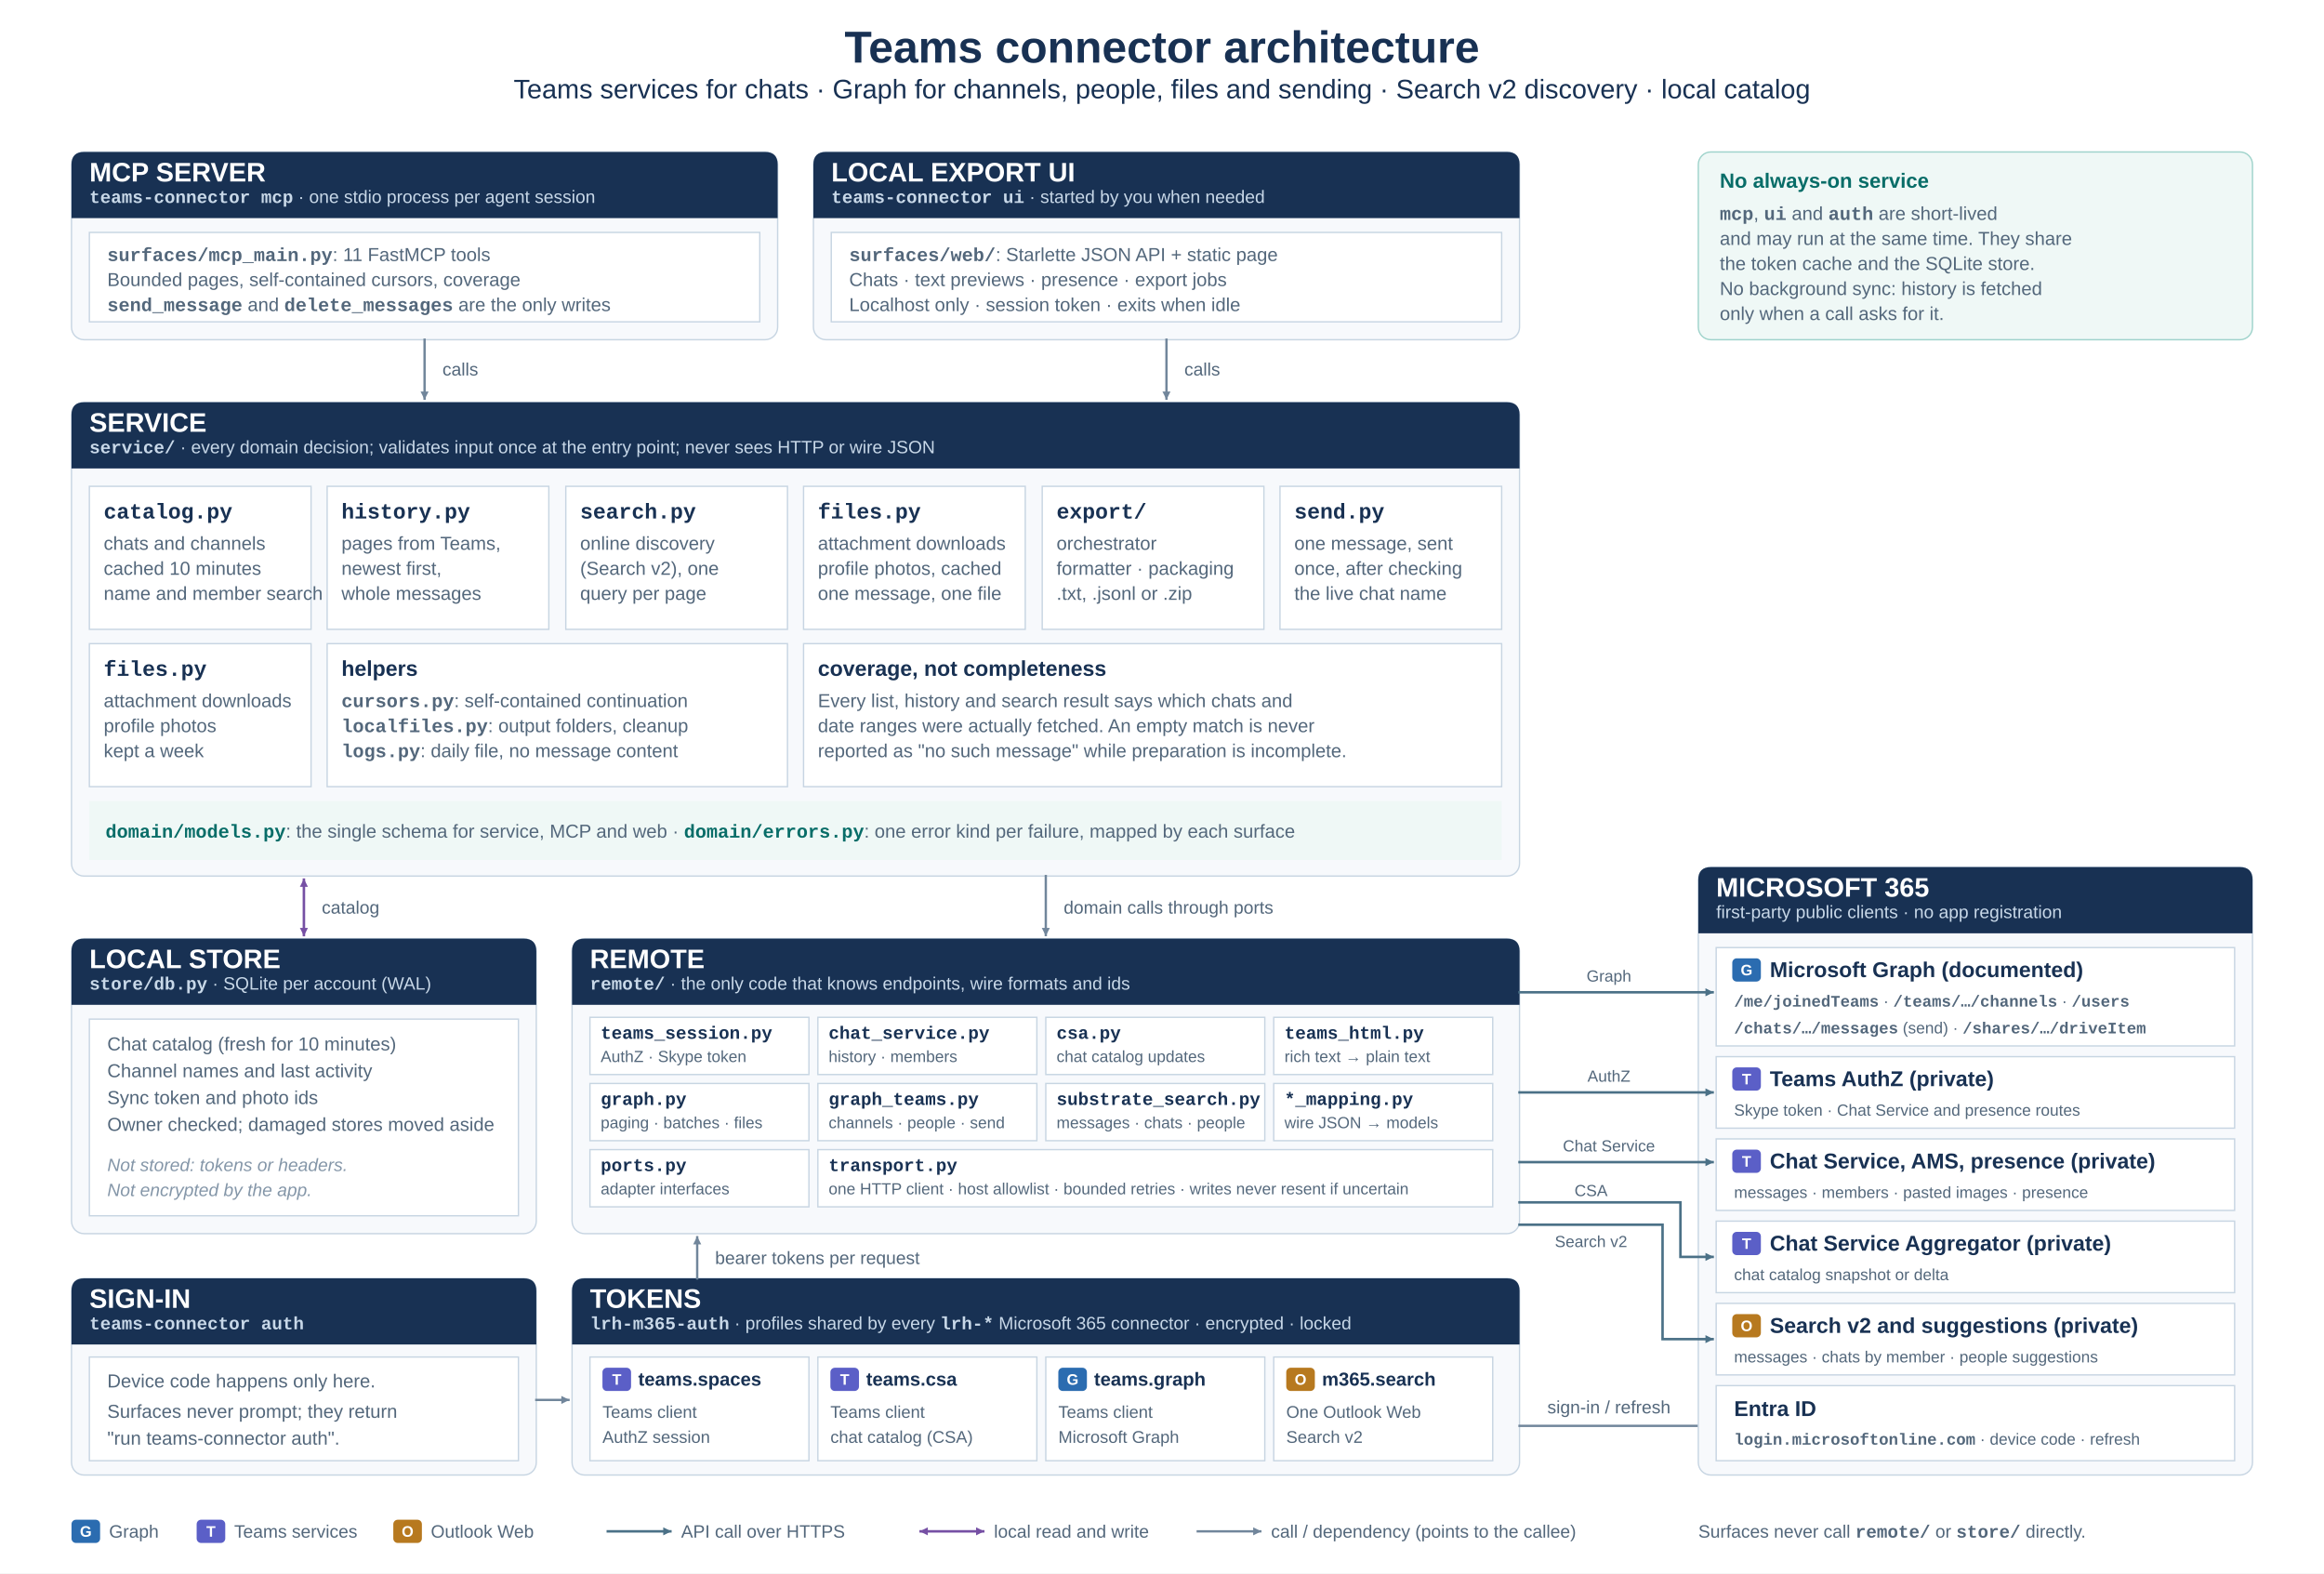
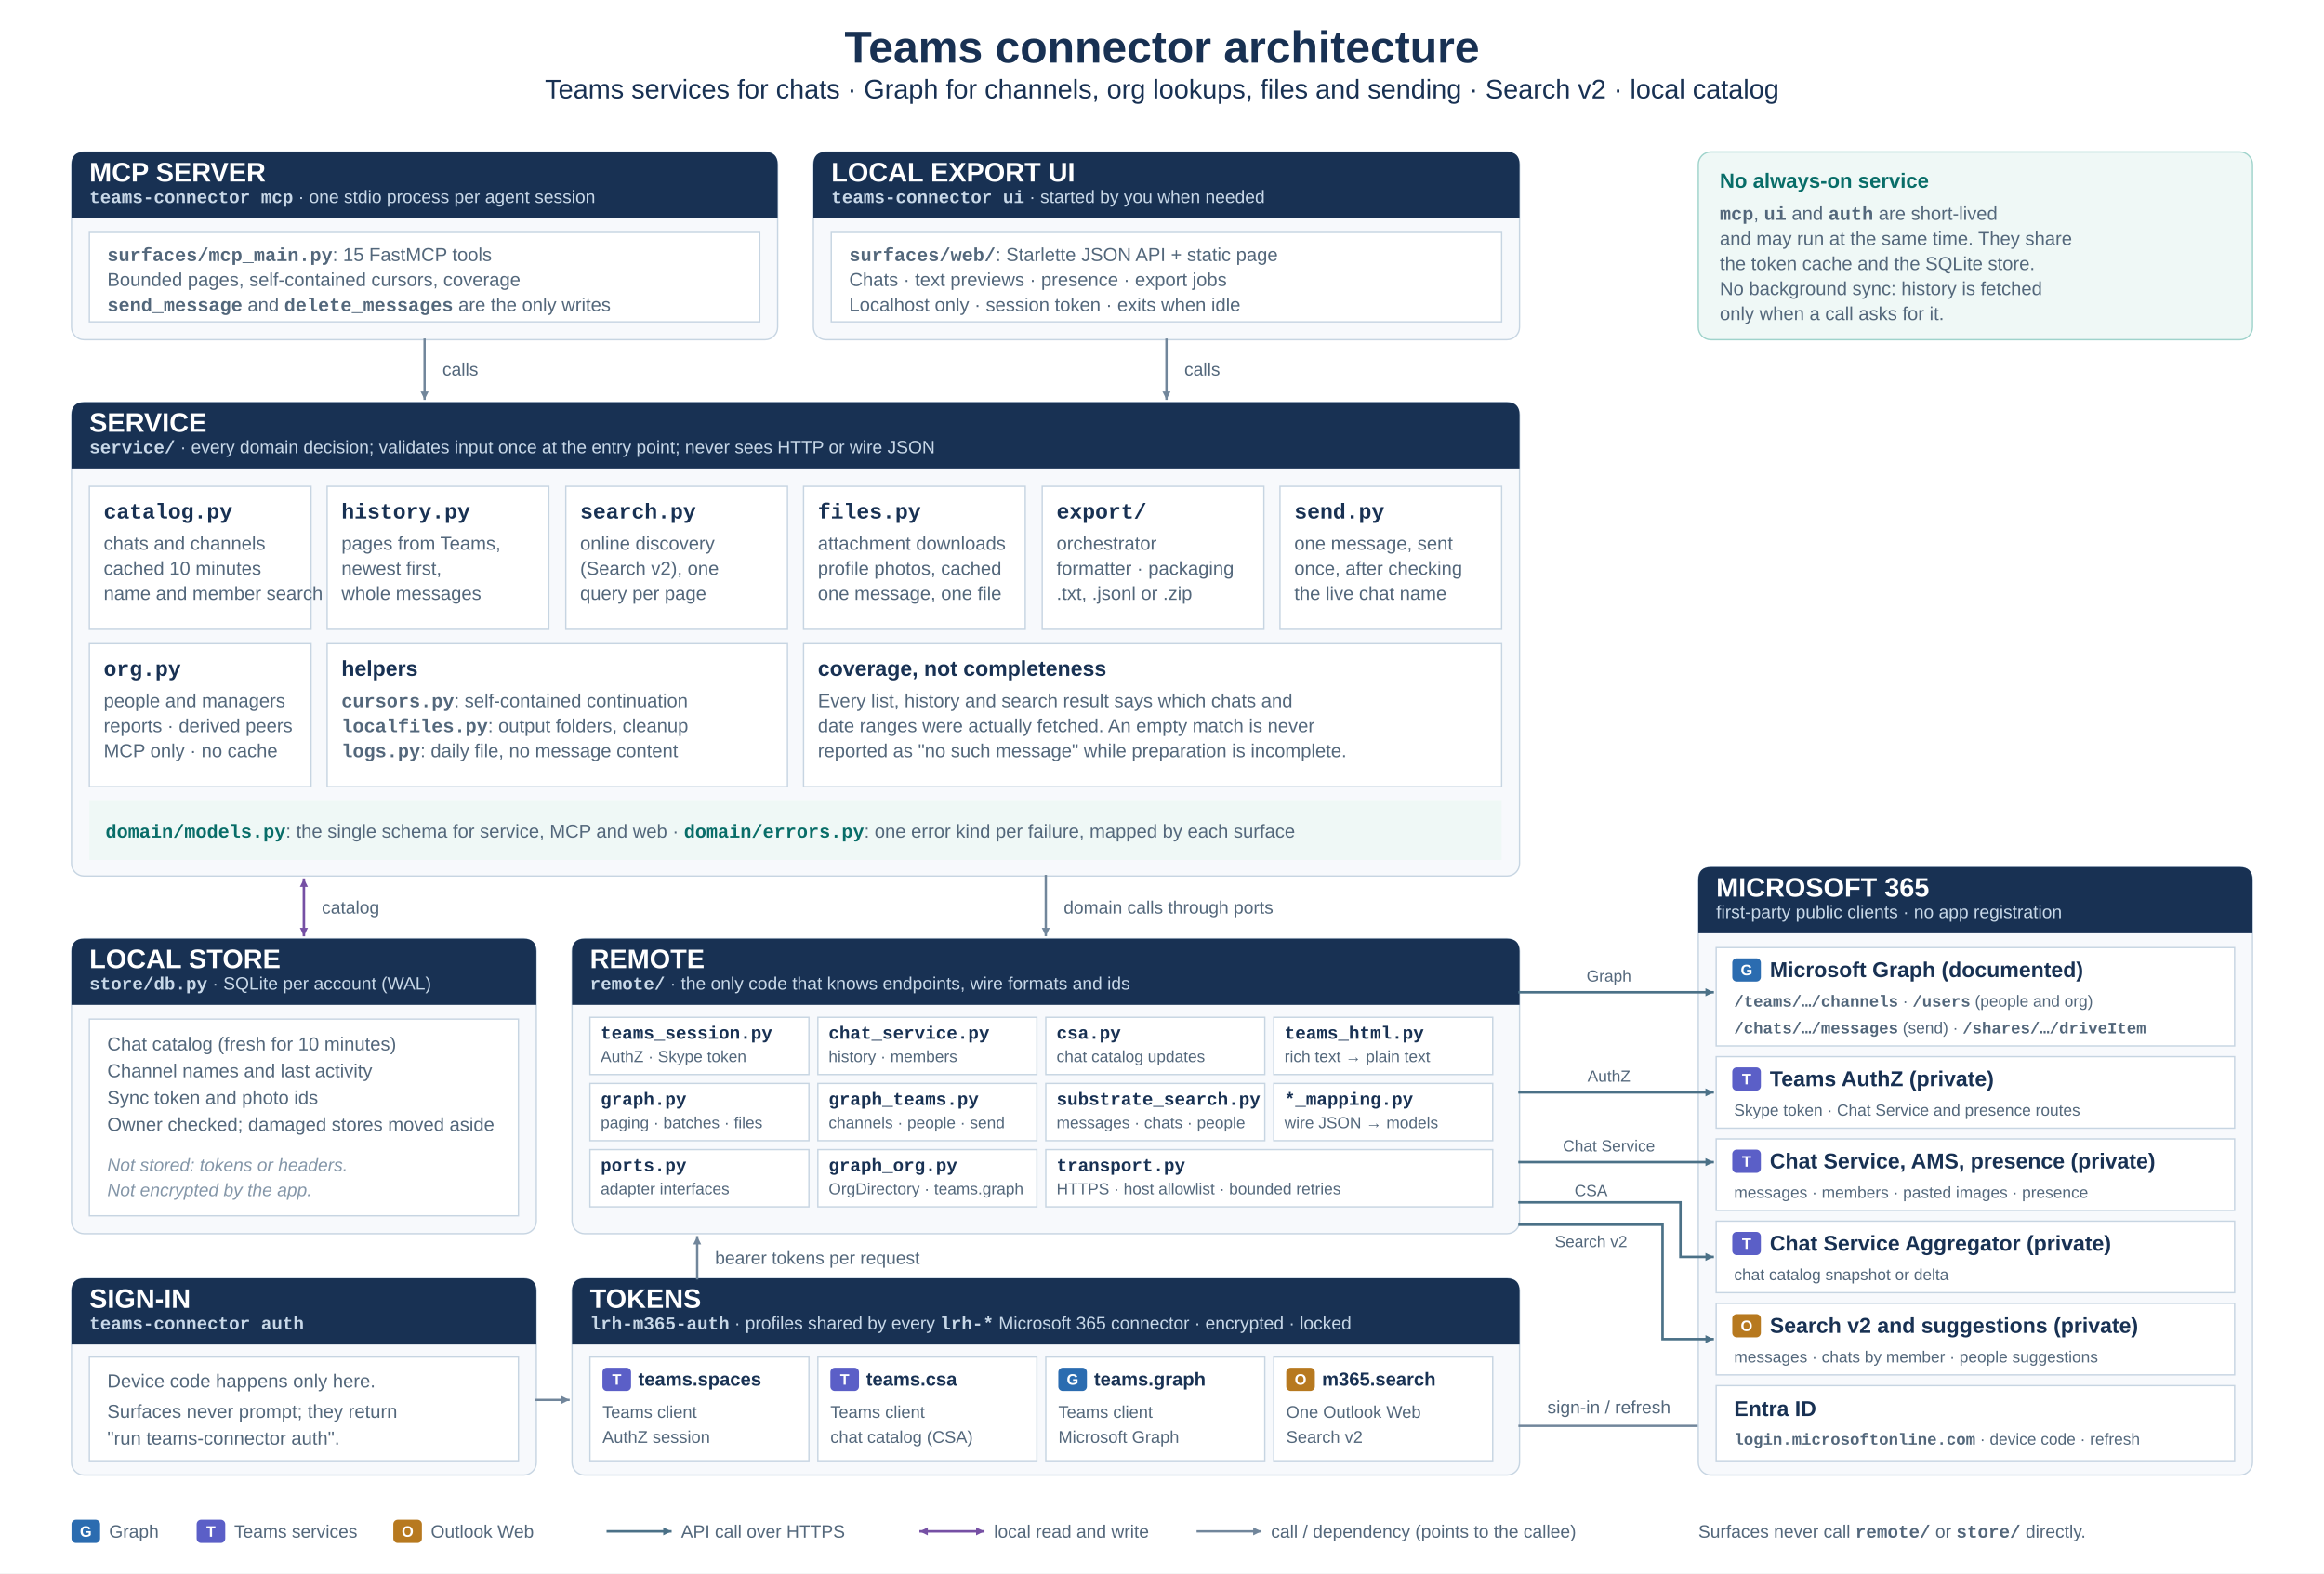
<svg xmlns="http://www.w3.org/2000/svg" width="2600" height="1760" viewBox="0 0 2600 1760" role="img" aria-labelledby="title description">
  <defs>
    <style>
      text { font-family: Arial, Helvetica, sans-serif; }
      .title { fill: #183153; font-size: 50px; font-weight: 700; }
      .subtitle { fill: #183153; font-size: 30px; }
      .card-title { fill: #fff; font-size: 30px; font-weight: 700; }
      .card-subtitle { fill: #c8d8e8; font-size: 20px; }
      .section-title { fill: #183153; font-size: 24px; font-weight: 700; }
      .detail { fill: #53677b; font-size: 21px; }
      .muted { fill: #8496a8; font-size: 20px; font-style: italic; }
      .code { font-family: "Courier New", Consolas, monospace; font-weight: 700; }
      .badge { fill: #fff; font-size: 17px; font-weight: 700; }
      .note-title { fill: #086d68; font-size: 23px; font-weight: 700; }
      .flow-label { fill: #53677b; font-size: 20px; }
      .call-flow { fill: none; stroke: #71869b; stroke-width: 2.6; stroke-linecap: square; stroke-linejoin: miter; marker-end: url(#arrow); }
      .api-flow { fill: none; stroke: #4b7187; stroke-width: 2.8; stroke-linecap: square; marker-end: url(#api-arrow); }
      .local-flow { fill: none; stroke: #7650a4; stroke-width: 2.8; stroke-linecap: square; marker-start: url(#purple-arrow); marker-end: url(#purple-arrow); }
    </style>
    <marker id="arrow" markerWidth="9" markerHeight="9" refX="8" refY="4.5" orient="auto" markerUnits="userSpaceOnUse">
      <path d="M0 0 L9 4.5 L0 9 Z" fill="#71869b" />
    </marker>
    <marker id="api-arrow" markerWidth="9" markerHeight="9" refX="8" refY="4.5" orient="auto" markerUnits="userSpaceOnUse">
      <path d="M0 0 L9 4.5 L0 9 Z" fill="#4b7187" />
    </marker>
    <marker id="purple-arrow" markerWidth="9" markerHeight="9" refX="8" refY="4.5" orient="auto-start-reverse" markerUnits="userSpaceOnUse">
      <path d="M0 0 L9 4.5 L0 9 Z" fill="#7650a4" />
    </marker>
  </defs>
  <rect width="2600" height="1760" fill="#fff" />
  <text class="title" x="1300" y="70" text-anchor="middle">Teams connector architecture</text>
-   <text class="subtitle" x="1300" y="110" text-anchor="middle">Teams services for chats · Graph for channels, people, files and sending · Search v2 discovery · local catalog</text>
+   <text class="subtitle" x="1300" y="110" text-anchor="middle">Teams services for chats · Graph for channels, org lookups, files and sending · Search v2 · local catalog</text>
  <rect x="80" y="170" width="790" height="210" rx="14" fill="#f7f9fc" stroke="#c7d5e2" stroke-width="1.5" />
  <path d="M80 244 V184 Q80 170 94 170 H856 Q870 170 870 184 V244 Z" fill="#183153" />
  <text class="card-title" x="100" y="203">MCP SERVER</text>
  <text class="card-subtitle" x="100" y="227">
    <tspan class="code">teams-connector mcp</tspan> · one stdio process per agent session</text>
  <rect x="100" y="260" width="750" height="100" fill="#fff" stroke="#c7d5e2" stroke-width="1.5" />
  <text class="detail" x="120" y="292">
-     <tspan class="code">surfaces/mcp_main.py</tspan>: 11 FastMCP tools</text>
+     <tspan class="code">surfaces/mcp_main.py</tspan>: 15 FastMCP tools</text>
  <text class="detail" x="120" y="320">Bounded pages, self-contained cursors, coverage</text>
  <text class="detail" x="120" y="348">
    <tspan class="code">send_message</tspan> and <tspan class="code">delete_messages</tspan> are the only writes</text>
  <rect x="910" y="170" width="790" height="210" rx="14" fill="#f7f9fc" stroke="#c7d5e2" stroke-width="1.5" />
  <path d="M910 244 V184 Q910 170 924 170 H1686 Q1700 170 1700 184 V244 Z" fill="#183153" />
  <text class="card-title" x="930" y="203">LOCAL EXPORT UI</text>
  <text class="card-subtitle" x="930" y="227">
    <tspan class="code">teams-connector ui</tspan> · started by you when needed</text>
  <rect x="930" y="260" width="750" height="100" fill="#fff" stroke="#c7d5e2" stroke-width="1.5" />
  <text class="detail" x="950" y="292">
    <tspan class="code">surfaces/web/</tspan>: Starlette JSON API + static page</text>
  <text class="detail" x="950" y="320">Chats · text previews · presence · export jobs</text>
  <text class="detail" x="950" y="348">Localhost only · session token · exits when idle</text>
  <rect x="1900" y="170" width="620" height="210" rx="14" fill="#eff8f6" stroke="#9fd3cb" stroke-width="1.5" />
  <text class="note-title" x="1924" y="210">No always-on service</text>
  <text class="detail" x="1924" y="246">
    <tspan class="code">mcp</tspan>, <tspan class="code">ui</tspan> and <tspan class="code">auth</tspan> are short-lived</text>
  <text class="detail" x="1924" y="274">and may run at the same time. They share</text>
  <text class="detail" x="1924" y="302">the token cache and the SQLite store.</text>
  <text class="detail" x="1924" y="330">No background sync: history is fetched</text>
  <text class="detail" x="1924" y="358">only when a call asks for it.</text>
  <path class="call-flow" d="M475 380 V446" />
  <path class="call-flow" d="M1305 380 V446" />
  <text class="flow-label" x="495" y="420">calls</text>
  <text class="flow-label" x="1325" y="420">calls</text>
  <rect x="80" y="450" width="1620" height="530" rx="14" fill="#f7f9fc" stroke="#c7d5e2" stroke-width="1.5" />
  <path d="M80 524 V464 Q80 450 94 450 H1686 Q1700 450 1700 464 V524 Z" fill="#183153" />
  <text class="card-title" x="100" y="483">SERVICE</text>
  <text class="card-subtitle" x="100" y="507">
    <tspan class="code">service/</tspan> · every domain decision; validates input once at the entry point; never sees HTTP or wire JSON</text>
  <rect x="100" y="544" width="248" height="160" fill="#fff" stroke="#c7d5e2" stroke-width="1.5" />
  <text class="section-title code" x="116" y="580">catalog.py</text>
  <text class="detail" x="116" y="615">chats and channels</text>
  <text class="detail" x="116" y="643">cached 10 minutes</text>
  <text class="detail" x="116" y="671">name and member search</text>
  <rect x="366" y="544" width="248" height="160" fill="#fff" stroke="#c7d5e2" stroke-width="1.5" />
  <text class="section-title code" x="382" y="580">history.py</text>
  <text class="detail" x="382" y="615">pages from Teams,</text>
  <text class="detail" x="382" y="643">newest first,</text>
  <text class="detail" x="382" y="671">whole messages</text>
  <rect x="633" y="544" width="248" height="160" fill="#fff" stroke="#c7d5e2" stroke-width="1.5" />
  <text class="section-title code" x="649" y="580">search.py</text>
  <text class="detail" x="649" y="615">online discovery</text>
  <text class="detail" x="649" y="643">(Search v2), one</text>
  <text class="detail" x="649" y="671">query per page</text>
  <rect x="899" y="544" width="248" height="160" fill="#fff" stroke="#c7d5e2" stroke-width="1.5" />
  <text class="section-title code" x="915" y="580">files.py</text>
  <text class="detail" x="915" y="615">attachment downloads</text>
  <text class="detail" x="915" y="643">profile photos, cached</text>
  <text class="detail" x="915" y="671">one message, one file</text>
  <rect x="1166" y="544" width="248" height="160" fill="#fff" stroke="#c7d5e2" stroke-width="1.5" />
  <text class="section-title code" x="1182" y="580">export/</text>
  <text class="detail" x="1182" y="615">orchestrator</text>
  <text class="detail" x="1182" y="643">formatter · packaging</text>
  <text class="detail" x="1182" y="671">.txt, .jsonl or .zip</text>
  <rect x="1432" y="544" width="248" height="160" fill="#fff" stroke="#c7d5e2" stroke-width="1.5" />
  <text class="section-title code" x="1448" y="580">send.py</text>
  <text class="detail" x="1448" y="615">one message, sent</text>
  <text class="detail" x="1448" y="643">once, after checking</text>
  <text class="detail" x="1448" y="671">the live chat name</text>
  <rect x="100" y="720" width="248" height="160" fill="#fff" stroke="#c7d5e2" stroke-width="1.5" />
-   <text class="section-title code" x="116" y="756">files.py</text>
-   <text class="detail" x="116" y="791">attachment downloads</text>
-   <text class="detail" x="116" y="819">profile photos</text>
-   <text class="detail" x="116" y="847">kept a week</text>
+   <text class="section-title code" x="116" y="756">org.py</text>
+   <text class="detail" x="116" y="791">people and managers</text>
+   <text class="detail" x="116" y="819">reports · derived peers</text>
+   <text class="detail" x="116" y="847">MCP only · no cache</text>
  <rect x="366" y="720" width="515" height="160" fill="#fff" stroke="#c7d5e2" stroke-width="1.5" />
  <text class="section-title" x="382" y="756">helpers</text>
  <text class="detail" x="382" y="791">
    <tspan class="code">cursors.py</tspan>: self-contained continuation</text>
  <text class="detail" x="382" y="819">
    <tspan class="code">localfiles.py</tspan>: output folders, cleanup</text>
  <text class="detail" x="382" y="847">
    <tspan class="code">logs.py</tspan>: daily file, no message content</text>
  <rect x="899" y="720" width="781" height="160" fill="#fff" stroke="#c7d5e2" stroke-width="1.5" />
  <text class="section-title" x="915" y="756">coverage, not completeness</text>
  <text class="detail" x="915" y="791">Every list, history and search result says which chats and</text>
  <text class="detail" x="915" y="819">date ranges were actually fetched. An empty match is never</text>
  <text class="detail" x="915" y="847">reported as "no such message" while preparation is incomplete.</text>
  <rect x="100" y="896" width="1580" height="66" fill="#eff8f6" />
  <text class="detail" x="118" y="937">
    <tspan class="code" fill="#086d68">domain/models.py</tspan>: the single schema for service, MCP and web  ·  <tspan class="code" fill="#086d68">domain/errors.py</tspan>: one error kind per failure, mapped by each surface</text>
  <path class="local-flow" d="M340 984 V1046" />
  <text class="flow-label" x="360" y="1022">catalog</text>
  <path class="call-flow" d="M1170 980 V1046" />
  <text class="flow-label" x="1190" y="1022">domain calls through ports</text>
  <rect x="80" y="1050" width="520" height="330" rx="14" fill="#f7f9fc" stroke="#c7d5e2" stroke-width="1.5" />
  <path d="M80 1124 V1064 Q80 1050 94 1050 H586 Q600 1050 600 1064 V1124 Z" fill="#183153" />
  <text class="card-title" x="100" y="1083">LOCAL STORE</text>
  <text class="card-subtitle" x="100" y="1107">
    <tspan class="code">store/db.py</tspan> · SQLite per account (WAL)</text>
  <rect x="100" y="1140" width="480" height="220" fill="#fff" stroke="#c7d5e2" stroke-width="1.5" />
  <text class="detail" x="120" y="1175">Chat catalog (fresh for 10 minutes)</text>
  <text class="detail" x="120" y="1205">Channel names and last activity</text>
  <text class="detail" x="120" y="1235">Sync token and photo ids</text>
  <text class="detail" x="120" y="1265">Owner checked; damaged stores moved aside</text>
  <text class="muted" x="120" y="1310">Not stored: tokens or headers.</text>
  <text class="muted" x="120" y="1338">Not encrypted by the app.</text>
  <rect x="640" y="1050" width="1060" height="330" rx="14" fill="#f7f9fc" stroke="#c7d5e2" stroke-width="1.5" />
  <path d="M640 1124 V1064 Q640 1050 654 1050 H1686 Q1700 1050 1700 1064 V1124 Z" fill="#183153" />
  <text class="card-title" x="660" y="1083">REMOTE</text>
  <text class="card-subtitle" x="660" y="1107">
    <tspan class="code">remote/</tspan> · the only code that knows endpoints, wire formats and ids</text>
  <rect x="660" y="1138" width="245" height="64" fill="#fff" stroke="#c7d5e2" stroke-width="1.5" />
  <text class="section-title code" x="672" y="1162" style="font-size:20px">teams_session.py</text>
  <text class="detail" x="672" y="1188" style="font-size:18px">AuthZ · Skype token</text>
  <rect x="915" y="1138" width="245" height="64" fill="#fff" stroke="#c7d5e2" stroke-width="1.5" />
  <text class="section-title code" x="927" y="1162" style="font-size:20px">chat_service.py</text>
  <text class="detail" x="927" y="1188" style="font-size:18px">history · members</text>
  <rect x="1170" y="1138" width="245" height="64" fill="#fff" stroke="#c7d5e2" stroke-width="1.5" />
  <text class="section-title code" x="1182" y="1162" style="font-size:20px">csa.py</text>
  <text class="detail" x="1182" y="1188" style="font-size:18px">chat catalog updates</text>
  <rect x="1425" y="1138" width="245" height="64" fill="#fff" stroke="#c7d5e2" stroke-width="1.5" />
  <text class="section-title code" x="1437" y="1162" style="font-size:20px">teams_html.py</text>
  <text class="detail" x="1437" y="1188" style="font-size:18px">rich text → plain text</text>
  <rect x="660" y="1212" width="245" height="64" fill="#fff" stroke="#c7d5e2" stroke-width="1.5" />
  <text class="section-title code" x="672" y="1236" style="font-size:20px">graph.py</text>
  <text class="detail" x="672" y="1262" style="font-size:18px">paging · batches · files</text>
  <rect x="915" y="1212" width="245" height="64" fill="#fff" stroke="#c7d5e2" stroke-width="1.5" />
  <text class="section-title code" x="927" y="1236" style="font-size:20px">graph_teams.py</text>
  <text class="detail" x="927" y="1262" style="font-size:18px">channels · people · send</text>
  <rect x="1170" y="1212" width="245" height="64" fill="#fff" stroke="#c7d5e2" stroke-width="1.5" />
  <text class="section-title code" x="1182" y="1236" style="font-size:20px">substrate_search.py</text>
  <text class="detail" x="1182" y="1262" style="font-size:18px">messages · chats · people</text>
  <rect x="1425" y="1212" width="245" height="64" fill="#fff" stroke="#c7d5e2" stroke-width="1.5" />
  <text class="section-title code" x="1437" y="1236" style="font-size:20px">*_mapping.py</text>
  <text class="detail" x="1437" y="1262" style="font-size:18px">wire JSON → models</text>
  <rect x="660" y="1286" width="245" height="64" fill="#fff" stroke="#c7d5e2" stroke-width="1.5" />
  <text class="section-title code" x="672" y="1310" style="font-size:20px">ports.py</text>
  <text class="detail" x="672" y="1336" style="font-size:18px">adapter interfaces</text>
-   <rect x="915" y="1286" width="755" height="64" fill="#fff" stroke="#c7d5e2" stroke-width="1.5" />
-   <text class="section-title code" x="927" y="1310" style="font-size:20px">transport.py</text>
-   <text class="detail" x="927" y="1336" style="font-size:18px">one HTTP client · host allowlist · bounded retries · writes never resent if uncertain</text>
+   <rect x="915" y="1286" width="245" height="64" fill="#fff" stroke="#c7d5e2" stroke-width="1.5" />
+   <text class="section-title code" x="927" y="1310" style="font-size:20px">graph_org.py</text>
+   <text class="detail" x="927" y="1336" style="font-size:18px">OrgDirectory · teams.graph</text>
+   <rect x="1170" y="1286" width="500" height="64" fill="#fff" stroke="#c7d5e2" stroke-width="1.5" />
+   <text class="section-title code" x="1182" y="1310" style="font-size:20px">transport.py</text>
+   <text class="detail" x="1182" y="1336" style="font-size:18px">HTTPS · host allowlist · bounded retries</text>
  <rect x="80" y="1430" width="520" height="220" rx="14" fill="#f7f9fc" stroke="#c7d5e2" stroke-width="1.5" />
  <path d="M80 1504 V1444 Q80 1430 94 1430 H586 Q600 1430 600 1444 V1504 Z" fill="#183153" />
  <text class="card-title" x="100" y="1463">SIGN-IN</text>
  <text class="card-subtitle" x="100" y="1487">
    <tspan class="code">teams-connector auth</tspan>
  </text>
  <rect x="100" y="1518" width="480" height="116" fill="#fff" stroke="#c7d5e2" stroke-width="1.5" />
  <text class="detail" x="120" y="1552">Device code happens only here.</text>
  <text class="detail" x="120" y="1586">Surfaces never prompt; they return</text>
  <text class="detail" x="120" y="1616">"run teams-connector auth".</text>
  <path class="call-flow" d="M600 1566 H636" />
  <rect x="640" y="1430" width="1060" height="220" rx="14" fill="#f7f9fc" stroke="#c7d5e2" stroke-width="1.5" />
  <path d="M640 1504 V1444 Q640 1430 654 1430 H1686 Q1700 1430 1700 1444 V1504 Z" fill="#183153" />
  <text class="card-title" x="660" y="1463">TOKENS</text>
  <text class="card-subtitle" x="660" y="1487">
    <tspan class="code">lrh-m365-auth</tspan> · profiles shared by every <tspan class="code">lrh-*</tspan> Microsoft 365 connector · encrypted · locked</text>
  <rect x="660" y="1518" width="245" height="116" fill="#fff" stroke="#c7d5e2" stroke-width="1.5" />
  <rect x="674" y="1530" width="32" height="26" rx="5" fill="#5b5fc7" />
  <text class="badge" x="690" y="1549" text-anchor="middle">T</text>
  <text class="section-title" x="714" y="1550" style="font-size:21px">teams.spaces</text>
  <text class="detail" x="674" y="1586" style="font-size:19px">Teams client</text>
  <text class="detail" x="674" y="1614" style="font-size:19px">AuthZ session</text>
  <rect x="915" y="1518" width="245" height="116" fill="#fff" stroke="#c7d5e2" stroke-width="1.5" />
  <rect x="929" y="1530" width="32" height="26" rx="5" fill="#5b5fc7" />
  <text class="badge" x="945" y="1549" text-anchor="middle">T</text>
  <text class="section-title" x="969" y="1550" style="font-size:21px">teams.csa</text>
  <text class="detail" x="929" y="1586" style="font-size:19px">Teams client</text>
  <text class="detail" x="929" y="1614" style="font-size:19px">chat catalog (CSA)</text>
  <rect x="1170" y="1518" width="245" height="116" fill="#fff" stroke="#c7d5e2" stroke-width="1.5" />
  <rect x="1184" y="1530" width="32" height="26" rx="5" fill="#2b6cb0" />
  <text class="badge" x="1200" y="1549" text-anchor="middle">G</text>
  <text class="section-title" x="1224" y="1550" style="font-size:21px">teams.graph</text>
  <text class="detail" x="1184" y="1586" style="font-size:19px">Teams client</text>
  <text class="detail" x="1184" y="1614" style="font-size:19px">Microsoft Graph</text>
  <rect x="1425" y="1518" width="245" height="116" fill="#fff" stroke="#c7d5e2" stroke-width="1.5" />
  <rect x="1439" y="1530" width="32" height="26" rx="5" fill="#b7791f" />
  <text class="badge" x="1455" y="1549" text-anchor="middle">O</text>
  <text class="section-title" x="1479" y="1550" style="font-size:21px">m365.search</text>
  <text class="detail" x="1439" y="1586" style="font-size:19px">One Outlook Web</text>
  <text class="detail" x="1439" y="1614" style="font-size:19px">Search v2</text>
  <path class="call-flow" d="M780 1430 V1384" />
  <text class="flow-label" x="800" y="1414">bearer tokens per request</text>
  <path class="call-flow" d="M1700 1595 H1916" />
  <text class="flow-label" x="1800" y="1581" text-anchor="middle">sign-in / refresh</text>
  <rect x="1900" y="970" width="620" height="680" rx="14" fill="#f7f9fc" stroke="#c7d5e2" stroke-width="1.5" />
  <path d="M1900 1044 V984 Q1900 970 1914 970 H2506 Q2520 970 2520 984 V1044 Z" fill="#183153" />
  <text class="card-title" x="1920" y="1003">MICROSOFT 365</text>
  <text class="card-subtitle" x="1920" y="1027">first-party public clients · no app registration</text>
  <rect x="1920" y="1060" width="580" height="110" fill="#fff" stroke="#c7d5e2" stroke-width="1.5" />
  <rect x="1938" y="1072" width="32" height="26" rx="5" fill="#2b6cb0" />
  <text class="badge" x="1954" y="1091" text-anchor="middle">G</text>
  <text class="section-title" x="1980" y="1093">Microsoft Graph (documented)</text>
  <text class="detail" x="1940" y="1126" style="font-size:18px">
-     <tspan class="code">/me/joinedTeams</tspan> · <tspan class="code">/teams/…/channels</tspan> · <tspan class="code">/users</tspan>
-   </text>
+     <tspan class="code">/teams/…/channels</tspan> · <tspan class="code">/users</tspan> (people and org)</text>
  <text class="detail" x="1940" y="1156" style="font-size:18px">
    <tspan class="code">/chats/…/messages</tspan> (send) · <tspan class="code">/shares/…/driveItem</tspan>
  </text>
  <rect x="1920" y="1182" width="580" height="80" fill="#fff" stroke="#c7d5e2" stroke-width="1.5" />
  <rect x="1938" y="1194" width="32" height="26" rx="5" fill="#5b5fc7" />
  <text class="badge" x="1954" y="1213" text-anchor="middle">T</text>
  <text class="section-title" x="1980" y="1215">Teams AuthZ (private)</text>
  <text class="detail" x="1940" y="1248" style="font-size:18px">Skype token · Chat Service and presence routes</text>
  <rect x="1920" y="1274" width="580" height="80" fill="#fff" stroke="#c7d5e2" stroke-width="1.5" />
  <rect x="1938" y="1286" width="32" height="26" rx="5" fill="#5b5fc7" />
  <text class="badge" x="1954" y="1305" text-anchor="middle">T</text>
  <text class="section-title" x="1980" y="1307">Chat Service, AMS, presence (private)</text>
  <text class="detail" x="1940" y="1340" style="font-size:18px">messages · members · pasted images · presence</text>
  <rect x="1920" y="1366" width="580" height="80" fill="#fff" stroke="#c7d5e2" stroke-width="1.5" />
  <rect x="1938" y="1378" width="32" height="26" rx="5" fill="#5b5fc7" />
  <text class="badge" x="1954" y="1397" text-anchor="middle">T</text>
  <text class="section-title" x="1980" y="1399">Chat Service Aggregator (private)</text>
  <text class="detail" x="1940" y="1432" style="font-size:18px">chat catalog snapshot or delta</text>
  <rect x="1920" y="1458" width="580" height="80" fill="#fff" stroke="#c7d5e2" stroke-width="1.5" />
  <rect x="1938" y="1470" width="32" height="26" rx="5" fill="#b7791f" />
  <text class="badge" x="1954" y="1489" text-anchor="middle">O</text>
  <text class="section-title" x="1980" y="1491">Search v2 and suggestions (private)</text>
  <text class="detail" x="1940" y="1524" style="font-size:18px">messages · chats by member · people suggestions</text>
  <rect x="1920" y="1550" width="580" height="84" fill="#fff" stroke="#c7d5e2" stroke-width="1.5" />
  <text class="section-title" x="1940" y="1584">Entra ID</text>
  <text class="detail" x="1940" y="1616" style="font-size:18px">
    <tspan class="code">login.microsoftonline.com</tspan> · device code · refresh</text>
  <path class="api-flow" d="M1700 1110 H1916" />
  <text class="flow-label" x="1800" y="1098" text-anchor="middle" style="font-size:18px">Graph</text>
  <path class="api-flow" d="M1700 1222 H1916" />
  <text class="flow-label" x="1800" y="1210" text-anchor="middle" style="font-size:18px">AuthZ</text>
  <path class="api-flow" d="M1700 1300 H1916" />
  <text class="flow-label" x="1800" y="1288" text-anchor="middle" style="font-size:18px">Chat Service</text>
  <path class="api-flow" d="M1700 1345 H1880 V1406 H1916" />
  <text class="flow-label" x="1780" y="1338" text-anchor="middle" style="font-size:18px">CSA</text>
  <path class="api-flow" d="M1700 1370 H1860 V1498 H1916" />
  <text class="flow-label" x="1780" y="1395" text-anchor="middle" style="font-size:18px">Search v2</text>
  <rect x="80" y="1700" width="32" height="26" rx="5" fill="#2b6cb0" />
  <text class="badge" x="96" y="1719" text-anchor="middle">G</text>
  <text class="flow-label" x="122" y="1720">Graph</text>
  <rect x="220" y="1700" width="32" height="26" rx="5" fill="#5b5fc7" />
  <text class="badge" x="236" y="1719" text-anchor="middle">T</text>
  <text class="flow-label" x="262" y="1720">Teams services</text>
  <rect x="440" y="1700" width="32" height="26" rx="5" fill="#b7791f" />
  <text class="badge" x="456" y="1719" text-anchor="middle">O</text>
  <text class="flow-label" x="482" y="1720">Outlook Web</text>
  <path class="api-flow" d="M680 1713 H750" />
  <text class="flow-label" x="762" y="1720">API call over HTTPS</text>
  <path class="local-flow" d="M1030 1713 H1100" />
  <text class="flow-label" x="1112" y="1720">local read and write</text>
  <path class="call-flow" d="M1340 1713 H1410" />
  <text class="flow-label" x="1422" y="1720">call / dependency (points to the callee)</text>
  <text class="flow-label" x="1900" y="1720">Surfaces never call <tspan class="code">remote/</tspan> or <tspan class="code">store/</tspan> directly.</text>
</svg>
